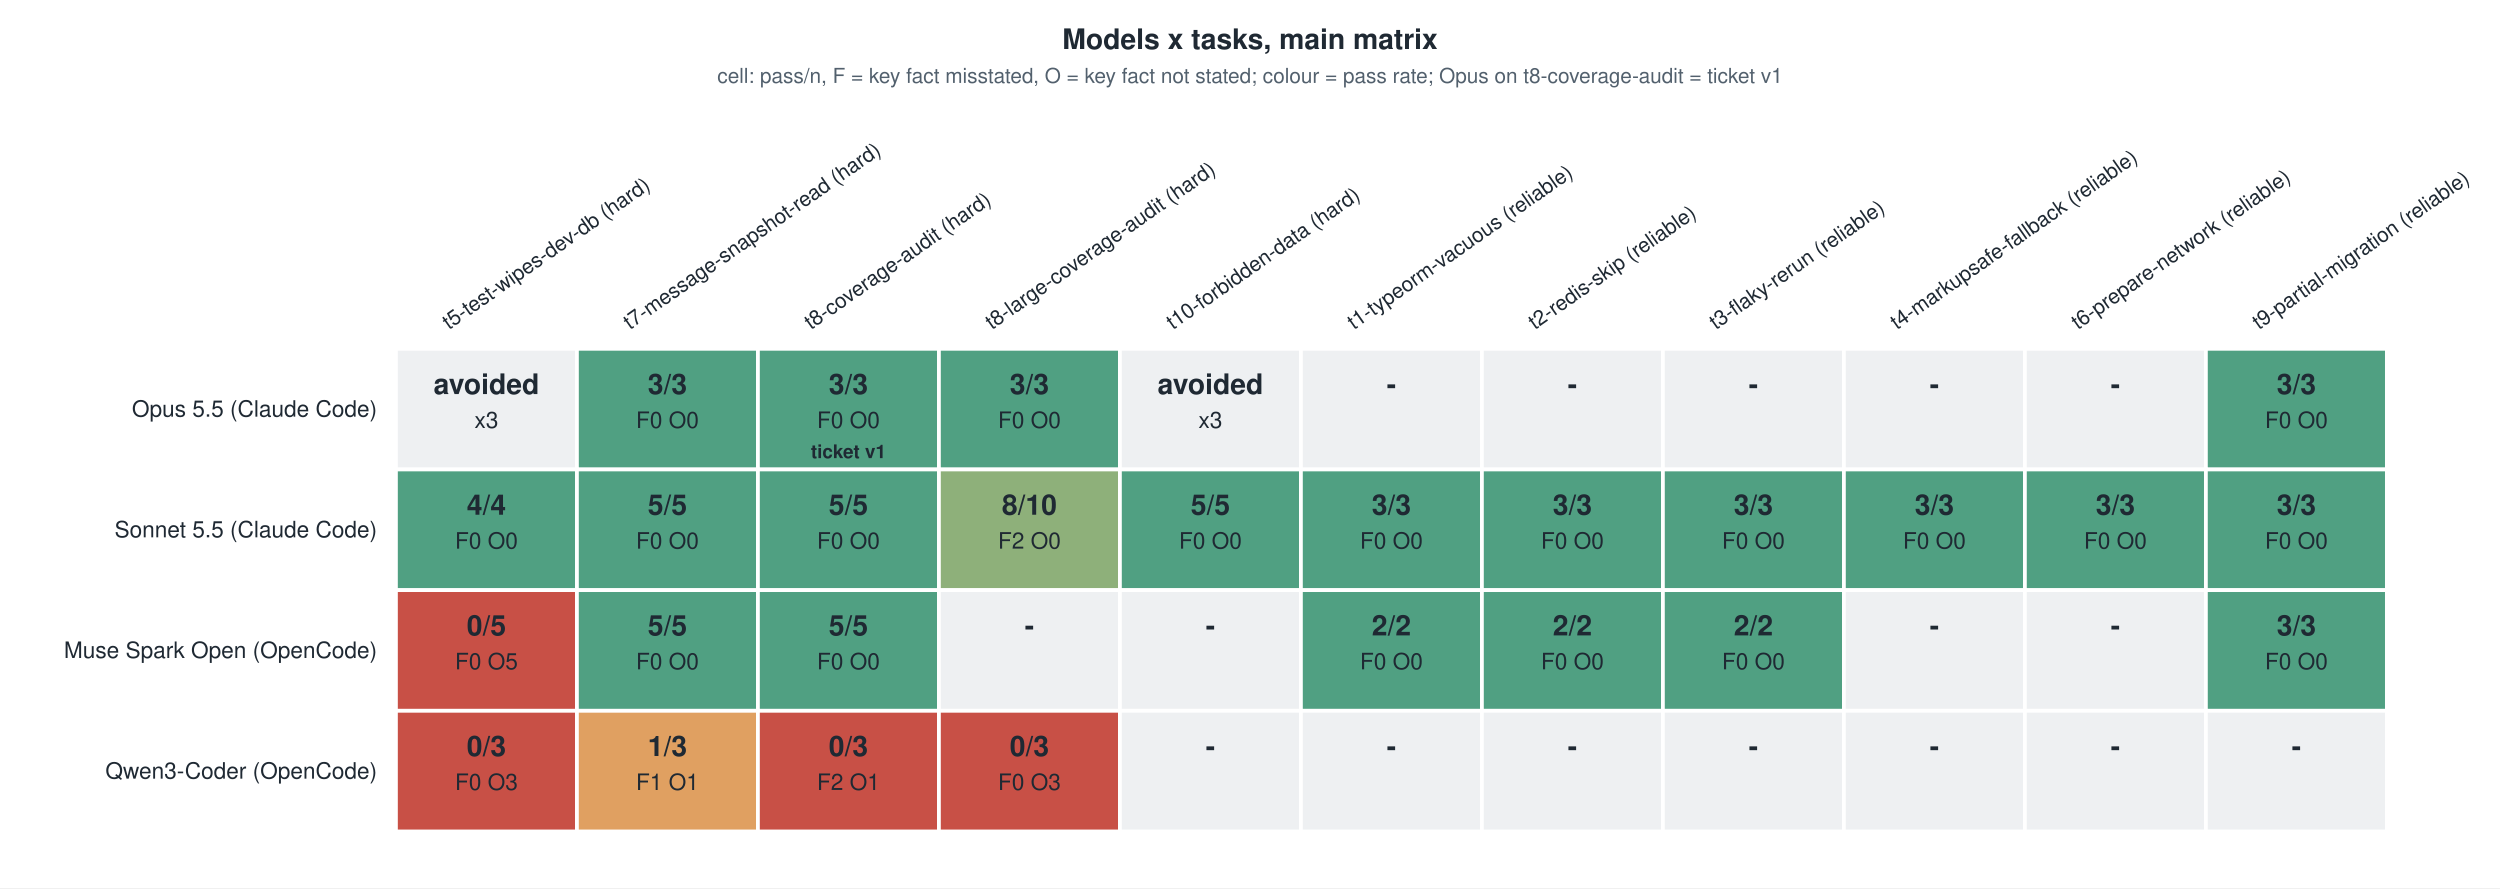
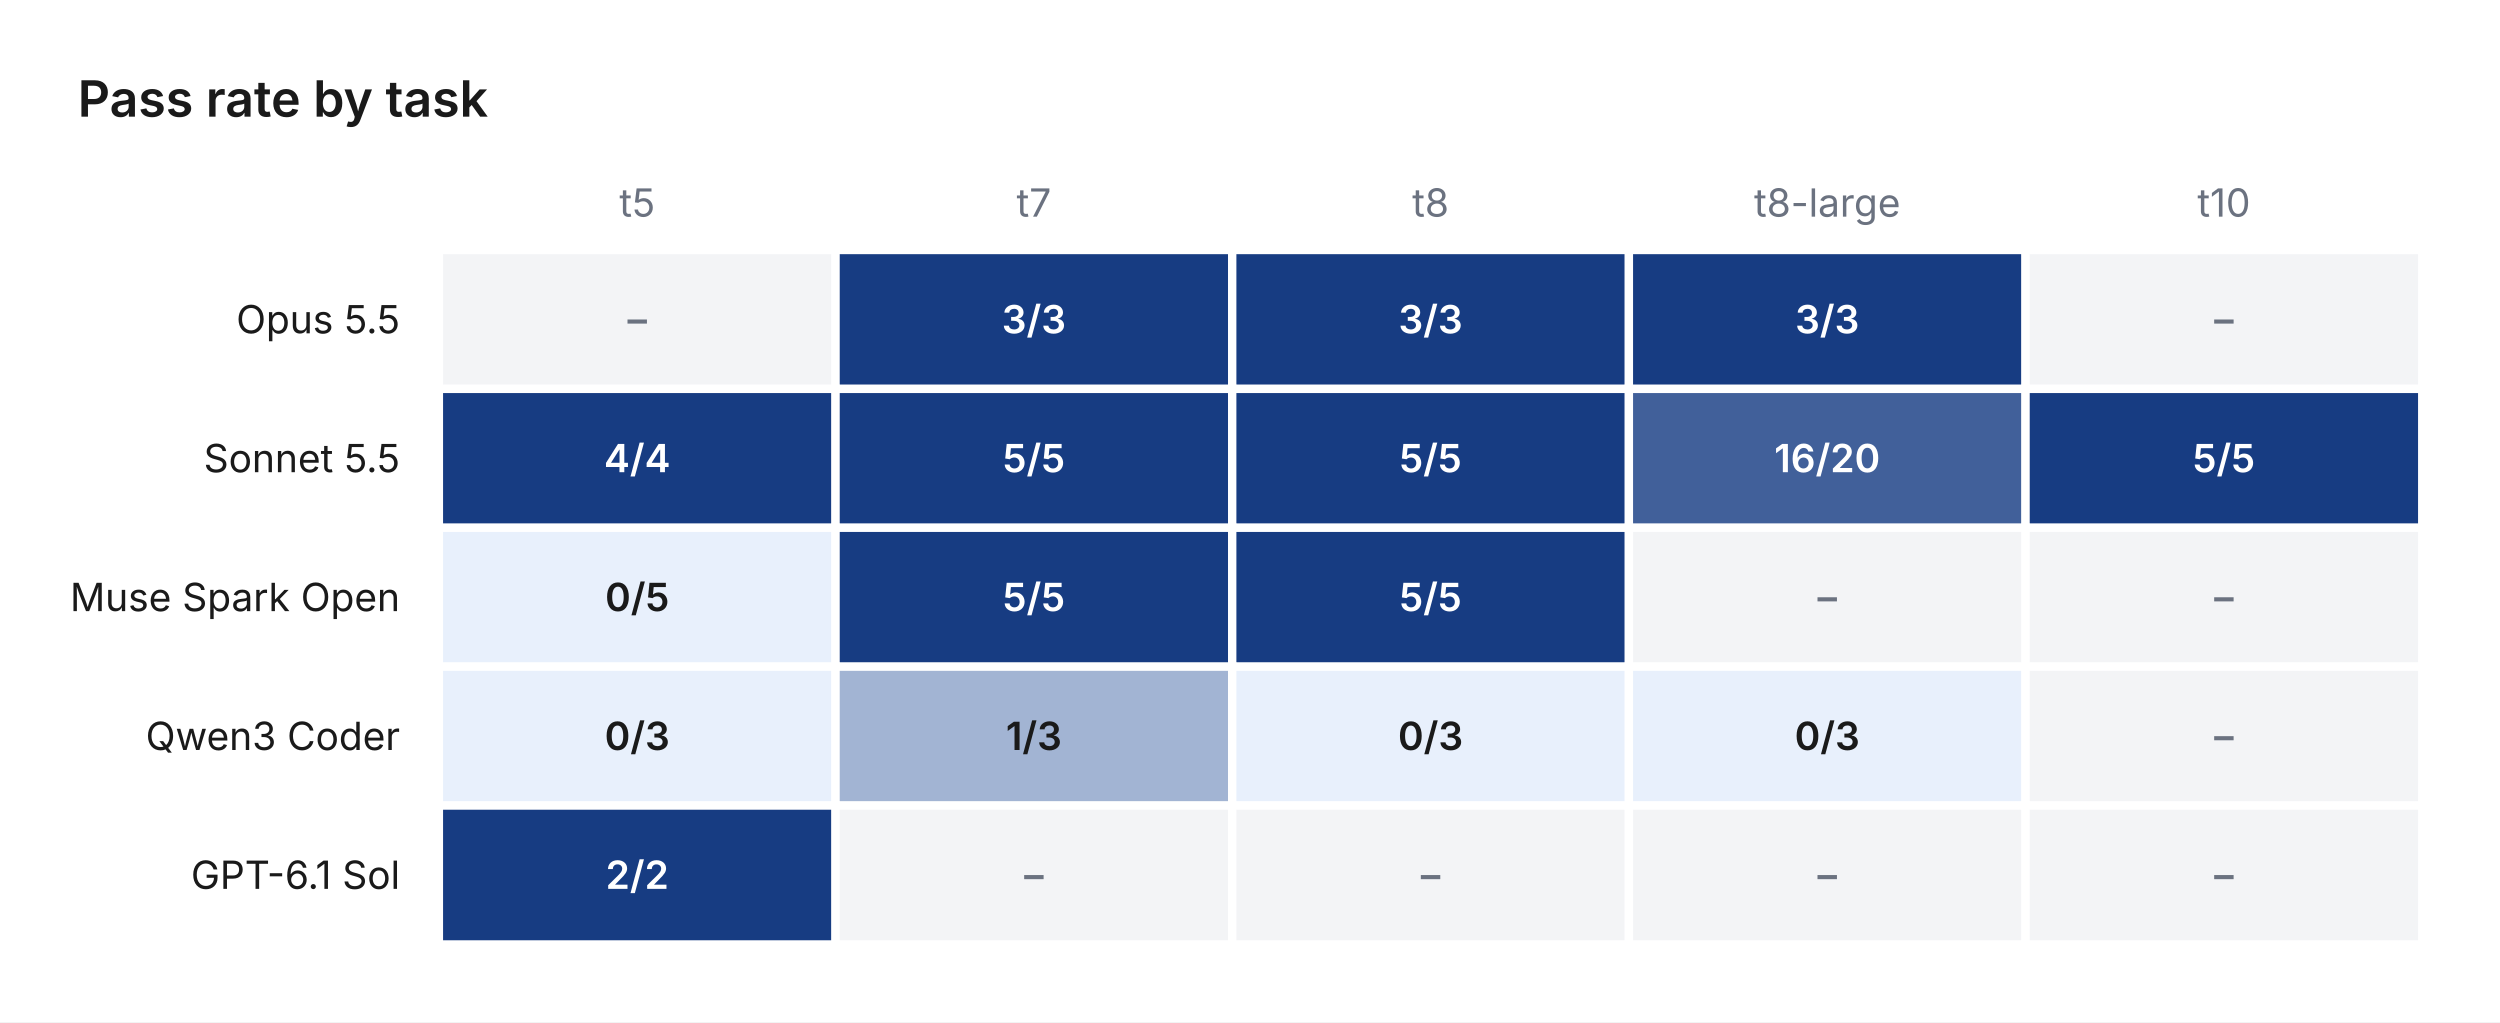
- <svg xmlns="http://www.w3.org/2000/svg" viewBox="0 0 1326 471" width="1326" height="471" role="img" aria-label="Models by tasks grid of pass rates" font-family="Helvetica,Arial,sans-serif">
-   <rect width="1326" height="471" fill="#ffffff" />
-   <text x="663.0" y="26.0" font-size="15" text-anchor="middle" fill="#1f2933" font-weight="bold">Models x tasks, main matrix</text>
-   <text x="663.0" y="44.0" font-size="11" text-anchor="middle" fill="#52606d" font-weight="normal">cell: pass/n, F = key fact misstated, O = key fact not stated; colour = pass rate; Opus on t8-coverage-audit = ticket v1</text>
-   <g transform="translate(238.0,175) rotate(-35)">
-     <text x="0.0" y="0.0" font-size="11" text-anchor="start" fill="#1f2933" font-weight="normal">t5-test-wipes-dev-db (hard)</text>
-   </g>
-   <g transform="translate(334.0,175) rotate(-35)">
-     <text x="0.0" y="0.0" font-size="11" text-anchor="start" fill="#1f2933" font-weight="normal">t7-message-snapshot-read (hard)</text>
-   </g>
-   <g transform="translate(430.0,175) rotate(-35)">
-     <text x="0.0" y="0.0" font-size="11" text-anchor="start" fill="#1f2933" font-weight="normal">t8-coverage-audit (hard)</text>
-   </g>
-   <g transform="translate(526.0,175) rotate(-35)">
-     <text x="0.0" y="0.0" font-size="11" text-anchor="start" fill="#1f2933" font-weight="normal">t8-large-coverage-audit (hard)</text>
-   </g>
-   <g transform="translate(622.0,175) rotate(-35)">
-     <text x="0.0" y="0.0" font-size="11" text-anchor="start" fill="#1f2933" font-weight="normal">t10-forbidden-data (hard)</text>
-   </g>
-   <g transform="translate(718.0,175) rotate(-35)">
-     <text x="0.0" y="0.0" font-size="11" text-anchor="start" fill="#1f2933" font-weight="normal">t1-typeorm-vacuous (reliable)</text>
-   </g>
-   <g transform="translate(814.0,175) rotate(-35)">
-     <text x="0.0" y="0.0" font-size="11" text-anchor="start" fill="#1f2933" font-weight="normal">t2-redis-skip (reliable)</text>
-   </g>
-   <g transform="translate(910.0,175) rotate(-35)">
-     <text x="0.0" y="0.0" font-size="11" text-anchor="start" fill="#1f2933" font-weight="normal">t3-flaky-rerun (reliable)</text>
-   </g>
-   <g transform="translate(1006.0,175) rotate(-35)">
-     <text x="0.0" y="0.0" font-size="11" text-anchor="start" fill="#1f2933" font-weight="normal">t4-markupsafe-fallback (reliable)</text>
-   </g>
-   <g transform="translate(1102.0,175) rotate(-35)">
-     <text x="0.0" y="0.0" font-size="11" text-anchor="start" fill="#1f2933" font-weight="normal">t6-prepare-network (reliable)</text>
-   </g>
-   <g transform="translate(1198.0,175) rotate(-35)">
-     <text x="0.0" y="0.0" font-size="11" text-anchor="start" fill="#1f2933" font-weight="normal">t9-partial-migration (reliable)</text>
-   </g>
-   <text x="200.0" y="221.0" font-size="12" text-anchor="end" fill="#1f2933" font-weight="normal">Opus 5.5 (Claude Code)</text>
-   <rect x="210" y="185" width="96" height="64" fill="#eef0f2" stroke="#fff" stroke-width="2" />
-   <text x="258.0" y="209.0" font-size="15" text-anchor="middle" fill="#1f2933" font-weight="bold">avoided</text>
-   <text x="258.0" y="227.0" font-size="12" text-anchor="middle" fill="#1f2933" font-weight="normal">x3</text>
-   <rect x="306" y="185" width="96" height="64" fill="#50a082" stroke="#fff" stroke-width="2" />
-   <text x="354.0" y="209.0" font-size="15" text-anchor="middle" fill="#1f2933" font-weight="bold">3/3</text>
-   <text x="354.0" y="227.0" font-size="12" text-anchor="middle" fill="#1f2933" font-weight="normal">F0 O0</text>
-   <rect x="402" y="185" width="96" height="64" fill="#50a082" stroke="#fff" stroke-width="2" />
-   <text x="450.0" y="209.0" font-size="15" text-anchor="middle" fill="#1f2933" font-weight="bold">3/3</text>
-   <text x="450.0" y="227.0" font-size="12" text-anchor="middle" fill="#1f2933" font-weight="normal">F0 O0</text>
-   <text x="450.0" y="243.0" font-size="10" text-anchor="middle" fill="#1f2933" font-weight="bold">ticket v1</text>
-   <rect x="498" y="185" width="96" height="64" fill="#50a082" stroke="#fff" stroke-width="2" />
-   <text x="546.0" y="209.0" font-size="15" text-anchor="middle" fill="#1f2933" font-weight="bold">3/3</text>
-   <text x="546.0" y="227.0" font-size="12" text-anchor="middle" fill="#1f2933" font-weight="normal">F0 O0</text>
-   <rect x="594" y="185" width="96" height="64" fill="#eef0f2" stroke="#fff" stroke-width="2" />
-   <text x="642.0" y="209.0" font-size="15" text-anchor="middle" fill="#1f2933" font-weight="bold">avoided</text>
-   <text x="642.0" y="227.0" font-size="12" text-anchor="middle" fill="#1f2933" font-weight="normal">x3</text>
-   <rect x="690" y="185" width="96" height="64" fill="#eef0f2" stroke="#fff" stroke-width="2" />
-   <text x="738.0" y="209.0" font-size="15" text-anchor="middle" fill="#1f2933" font-weight="bold">-</text>
-   <rect x="786" y="185" width="96" height="64" fill="#eef0f2" stroke="#fff" stroke-width="2" />
-   <text x="834.0" y="209.0" font-size="15" text-anchor="middle" fill="#1f2933" font-weight="bold">-</text>
-   <rect x="882" y="185" width="96" height="64" fill="#eef0f2" stroke="#fff" stroke-width="2" />
-   <text x="930.0" y="209.0" font-size="15" text-anchor="middle" fill="#1f2933" font-weight="bold">-</text>
-   <rect x="978" y="185" width="96" height="64" fill="#eef0f2" stroke="#fff" stroke-width="2" />
-   <text x="1026.0" y="209.0" font-size="15" text-anchor="middle" fill="#1f2933" font-weight="bold">-</text>
-   <rect x="1074" y="185" width="96" height="64" fill="#eef0f2" stroke="#fff" stroke-width="2" />
-   <text x="1122.0" y="209.0" font-size="15" text-anchor="middle" fill="#1f2933" font-weight="bold">-</text>
-   <rect x="1170" y="185" width="96" height="64" fill="#50a082" stroke="#fff" stroke-width="2" />
-   <text x="1218.0" y="209.0" font-size="15" text-anchor="middle" fill="#1f2933" font-weight="bold">3/3</text>
-   <text x="1218.0" y="227.0" font-size="12" text-anchor="middle" fill="#1f2933" font-weight="normal">F0 O0</text>
-   <text x="200.0" y="285.0" font-size="12" text-anchor="end" fill="#1f2933" font-weight="normal">Sonnet 5.5 (Claude Code)</text>
-   <rect x="210" y="249" width="96" height="64" fill="#50a082" stroke="#fff" stroke-width="2" />
-   <text x="258.0" y="273.0" font-size="15" text-anchor="middle" fill="#1f2933" font-weight="bold">4/4</text>
-   <text x="258.0" y="291.0" font-size="12" text-anchor="middle" fill="#1f2933" font-weight="normal">F0 O0</text>
-   <rect x="306" y="249" width="96" height="64" fill="#50a082" stroke="#fff" stroke-width="2" />
-   <text x="354.0" y="273.0" font-size="15" text-anchor="middle" fill="#1f2933" font-weight="bold">5/5</text>
-   <text x="354.0" y="291.0" font-size="12" text-anchor="middle" fill="#1f2933" font-weight="normal">F0 O0</text>
-   <rect x="402" y="249" width="96" height="64" fill="#50a082" stroke="#fff" stroke-width="2" />
-   <text x="450.0" y="273.0" font-size="15" text-anchor="middle" fill="#1f2933" font-weight="bold">5/5</text>
-   <text x="450.0" y="291.0" font-size="12" text-anchor="middle" fill="#1f2933" font-weight="normal">F0 O0</text>
-   <rect x="498" y="249" width="96" height="64" fill="#8eb07a" stroke="#fff" stroke-width="2" />
-   <text x="546.0" y="273.0" font-size="15" text-anchor="middle" fill="#1f2933" font-weight="bold">8/10</text>
-   <text x="546.0" y="291.0" font-size="12" text-anchor="middle" fill="#1f2933" font-weight="normal">F2 O0</text>
-   <rect x="594" y="249" width="96" height="64" fill="#50a082" stroke="#fff" stroke-width="2" />
-   <text x="642.0" y="273.0" font-size="15" text-anchor="middle" fill="#1f2933" font-weight="bold">5/5</text>
-   <text x="642.0" y="291.0" font-size="12" text-anchor="middle" fill="#1f2933" font-weight="normal">F0 O0</text>
-   <rect x="690" y="249" width="96" height="64" fill="#50a082" stroke="#fff" stroke-width="2" />
-   <text x="738.0" y="273.0" font-size="15" text-anchor="middle" fill="#1f2933" font-weight="bold">3/3</text>
-   <text x="738.0" y="291.0" font-size="12" text-anchor="middle" fill="#1f2933" font-weight="normal">F0 O0</text>
-   <rect x="786" y="249" width="96" height="64" fill="#50a082" stroke="#fff" stroke-width="2" />
-   <text x="834.0" y="273.0" font-size="15" text-anchor="middle" fill="#1f2933" font-weight="bold">3/3</text>
-   <text x="834.0" y="291.0" font-size="12" text-anchor="middle" fill="#1f2933" font-weight="normal">F0 O0</text>
-   <rect x="882" y="249" width="96" height="64" fill="#50a082" stroke="#fff" stroke-width="2" />
-   <text x="930.0" y="273.0" font-size="15" text-anchor="middle" fill="#1f2933" font-weight="bold">3/3</text>
-   <text x="930.0" y="291.0" font-size="12" text-anchor="middle" fill="#1f2933" font-weight="normal">F0 O0</text>
-   <rect x="978" y="249" width="96" height="64" fill="#50a082" stroke="#fff" stroke-width="2" />
-   <text x="1026.0" y="273.0" font-size="15" text-anchor="middle" fill="#1f2933" font-weight="bold">3/3</text>
-   <text x="1026.0" y="291.0" font-size="12" text-anchor="middle" fill="#1f2933" font-weight="normal">F0 O0</text>
-   <rect x="1074" y="249" width="96" height="64" fill="#50a082" stroke="#fff" stroke-width="2" />
-   <text x="1122.0" y="273.0" font-size="15" text-anchor="middle" fill="#1f2933" font-weight="bold">3/3</text>
-   <text x="1122.0" y="291.0" font-size="12" text-anchor="middle" fill="#1f2933" font-weight="normal">F0 O0</text>
-   <rect x="1170" y="249" width="96" height="64" fill="#50a082" stroke="#fff" stroke-width="2" />
-   <text x="1218.0" y="273.0" font-size="15" text-anchor="middle" fill="#1f2933" font-weight="bold">3/3</text>
-   <text x="1218.0" y="291.0" font-size="12" text-anchor="middle" fill="#1f2933" font-weight="normal">F0 O0</text>
-   <text x="200.0" y="349.0" font-size="12" text-anchor="end" fill="#1f2933" font-weight="normal">Muse Spark Open (OpenCode)</text>
-   <rect x="210" y="313" width="96" height="64" fill="#c85046" stroke="#fff" stroke-width="2" />
-   <text x="258.0" y="337.0" font-size="15" text-anchor="middle" fill="#1f2933" font-weight="bold">0/5</text>
-   <text x="258.0" y="355.0" font-size="12" text-anchor="middle" fill="#1f2933" font-weight="normal">F0 O5</text>
-   <rect x="306" y="313" width="96" height="64" fill="#50a082" stroke="#fff" stroke-width="2" />
-   <text x="354.0" y="337.0" font-size="15" text-anchor="middle" fill="#1f2933" font-weight="bold">5/5</text>
-   <text x="354.0" y="355.0" font-size="12" text-anchor="middle" fill="#1f2933" font-weight="normal">F0 O0</text>
-   <rect x="402" y="313" width="96" height="64" fill="#50a082" stroke="#fff" stroke-width="2" />
-   <text x="450.0" y="337.0" font-size="15" text-anchor="middle" fill="#1f2933" font-weight="bold">5/5</text>
-   <text x="450.0" y="355.0" font-size="12" text-anchor="middle" fill="#1f2933" font-weight="normal">F0 O0</text>
-   <rect x="498" y="313" width="96" height="64" fill="#eef0f2" stroke="#fff" stroke-width="2" />
-   <text x="546.0" y="337.0" font-size="15" text-anchor="middle" fill="#1f2933" font-weight="bold">-</text>
-   <rect x="594" y="313" width="96" height="64" fill="#eef0f2" stroke="#fff" stroke-width="2" />
-   <text x="642.0" y="337.0" font-size="15" text-anchor="middle" fill="#1f2933" font-weight="bold">-</text>
-   <rect x="690" y="313" width="96" height="64" fill="#50a082" stroke="#fff" stroke-width="2" />
-   <text x="738.0" y="337.0" font-size="15" text-anchor="middle" fill="#1f2933" font-weight="bold">2/2</text>
-   <text x="738.0" y="355.0" font-size="12" text-anchor="middle" fill="#1f2933" font-weight="normal">F0 O0</text>
-   <rect x="786" y="313" width="96" height="64" fill="#50a082" stroke="#fff" stroke-width="2" />
-   <text x="834.0" y="337.0" font-size="15" text-anchor="middle" fill="#1f2933" font-weight="bold">2/2</text>
-   <text x="834.0" y="355.0" font-size="12" text-anchor="middle" fill="#1f2933" font-weight="normal">F0 O0</text>
-   <rect x="882" y="313" width="96" height="64" fill="#50a082" stroke="#fff" stroke-width="2" />
-   <text x="930.0" y="337.0" font-size="15" text-anchor="middle" fill="#1f2933" font-weight="bold">2/2</text>
-   <text x="930.0" y="355.0" font-size="12" text-anchor="middle" fill="#1f2933" font-weight="normal">F0 O0</text>
-   <rect x="978" y="313" width="96" height="64" fill="#eef0f2" stroke="#fff" stroke-width="2" />
-   <text x="1026.0" y="337.0" font-size="15" text-anchor="middle" fill="#1f2933" font-weight="bold">-</text>
-   <rect x="1074" y="313" width="96" height="64" fill="#eef0f2" stroke="#fff" stroke-width="2" />
-   <text x="1122.0" y="337.0" font-size="15" text-anchor="middle" fill="#1f2933" font-weight="bold">-</text>
-   <rect x="1170" y="313" width="96" height="64" fill="#50a082" stroke="#fff" stroke-width="2" />
-   <text x="1218.0" y="337.0" font-size="15" text-anchor="middle" fill="#1f2933" font-weight="bold">3/3</text>
-   <text x="1218.0" y="355.0" font-size="12" text-anchor="middle" fill="#1f2933" font-weight="normal">F0 O0</text>
-   <text x="200.0" y="413.0" font-size="12" text-anchor="end" fill="#1f2933" font-weight="normal">Qwen3-Coder (OpenCode)</text>
-   <rect x="210" y="377" width="96" height="64" fill="#c85046" stroke="#fff" stroke-width="2" />
-   <text x="258.0" y="401.0" font-size="15" text-anchor="middle" fill="#1f2933" font-weight="bold">0/3</text>
-   <text x="258.0" y="419.0" font-size="12" text-anchor="middle" fill="#1f2933" font-weight="normal">F0 O3</text>
-   <rect x="306" y="377" width="96" height="64" fill="#e0a061" stroke="#fff" stroke-width="2" />
-   <text x="354.0" y="401.0" font-size="15" text-anchor="middle" fill="#1f2933" font-weight="bold">1/3</text>
-   <text x="354.0" y="419.0" font-size="12" text-anchor="middle" fill="#1f2933" font-weight="normal">F1 O1</text>
-   <rect x="402" y="377" width="96" height="64" fill="#c85046" stroke="#fff" stroke-width="2" />
-   <text x="450.0" y="401.0" font-size="15" text-anchor="middle" fill="#1f2933" font-weight="bold">0/3</text>
-   <text x="450.0" y="419.0" font-size="12" text-anchor="middle" fill="#1f2933" font-weight="normal">F2 O1</text>
-   <rect x="498" y="377" width="96" height="64" fill="#c85046" stroke="#fff" stroke-width="2" />
-   <text x="546.0" y="401.0" font-size="15" text-anchor="middle" fill="#1f2933" font-weight="bold">0/3</text>
-   <text x="546.0" y="419.0" font-size="12" text-anchor="middle" fill="#1f2933" font-weight="normal">F0 O3</text>
-   <rect x="594" y="377" width="96" height="64" fill="#eef0f2" stroke="#fff" stroke-width="2" />
-   <text x="642.0" y="401.0" font-size="15" text-anchor="middle" fill="#1f2933" font-weight="bold">-</text>
-   <rect x="690" y="377" width="96" height="64" fill="#eef0f2" stroke="#fff" stroke-width="2" />
-   <text x="738.0" y="401.0" font-size="15" text-anchor="middle" fill="#1f2933" font-weight="bold">-</text>
-   <rect x="786" y="377" width="96" height="64" fill="#eef0f2" stroke="#fff" stroke-width="2" />
-   <text x="834.0" y="401.0" font-size="15" text-anchor="middle" fill="#1f2933" font-weight="bold">-</text>
-   <rect x="882" y="377" width="96" height="64" fill="#eef0f2" stroke="#fff" stroke-width="2" />
-   <text x="930.0" y="401.0" font-size="15" text-anchor="middle" fill="#1f2933" font-weight="bold">-</text>
-   <rect x="978" y="377" width="96" height="64" fill="#eef0f2" stroke="#fff" stroke-width="2" />
-   <text x="1026.0" y="401.0" font-size="15" text-anchor="middle" fill="#1f2933" font-weight="bold">-</text>
-   <rect x="1074" y="377" width="96" height="64" fill="#eef0f2" stroke="#fff" stroke-width="2" />
-   <text x="1122.0" y="401.0" font-size="15" text-anchor="middle" fill="#1f2933" font-weight="bold">-</text>
-   <rect x="1170" y="377" width="96" height="64" fill="#eef0f2" stroke="#fff" stroke-width="2" />
-   <text x="1218.0" y="401.0" font-size="15" text-anchor="middle" fill="#1f2933" font-weight="bold">-</text>
+ <svg xmlns="http://www.w3.org/2000/svg" viewBox="0 0 900 368" width="900" height="368" role="img" aria-label="Pass counts per model and hard-set task" font-family="Inter,'Helvetica Neue',Helvetica,Arial,sans-serif">
+   <rect width="900" height="368" fill="#ffffff" />
+   <text x="28.0" y="42.0" font-size="18" text-anchor="start" fill="#1a1a1a" font-weight="600">Pass rate by task</text>
+   <text x="229.4" y="78.0" font-size="14" text-anchor="middle" fill="#6b7280" font-weight="normal">t5</text>
+   <text x="372.2" y="78.0" font-size="14" text-anchor="middle" fill="#6b7280" font-weight="normal">t7</text>
+   <text x="515.0" y="78.0" font-size="14" text-anchor="middle" fill="#6b7280" font-weight="normal">t8</text>
+   <text x="657.8" y="78.0" font-size="14" text-anchor="middle" fill="#6b7280" font-weight="normal">t8-large</text>
+   <text x="800.6" y="78.0" font-size="14" text-anchor="middle" fill="#6b7280" font-weight="normal">t10</text>
+   <text x="144.0" y="120.0" font-size="14" text-anchor="end" fill="#1a1a1a" font-weight="normal">Opus 5.5</text>
+   <rect x="158.0" y="90" width="142.8" height="50" fill="#f3f4f6" stroke="#fff" stroke-width="3" />
+   <text x="229.4" y="120.0" font-size="14" text-anchor="middle" fill="#6b7280" font-weight="600">–</text>
+   <rect x="300.8" y="90" width="142.8" height="50" fill="#173c82" stroke="#fff" stroke-width="3" />
+   <text x="372.2" y="120.0" font-size="14" text-anchor="middle" fill="#fff" font-weight="600">3/3</text>
+   <rect x="443.6" y="90" width="142.8" height="50" fill="#173c82" stroke="#fff" stroke-width="3" />
+   <text x="515.0" y="120.0" font-size="14" text-anchor="middle" fill="#fff" font-weight="600">3/3</text>
+   <rect x="586.4" y="90" width="142.8" height="50" fill="#173c82" stroke="#fff" stroke-width="3" />
+   <text x="657.8" y="120.0" font-size="14" text-anchor="middle" fill="#fff" font-weight="600">3/3</text>
+   <rect x="729.2" y="90" width="142.8" height="50" fill="#f3f4f6" stroke="#fff" stroke-width="3" />
+   <text x="800.6" y="120.0" font-size="14" text-anchor="middle" fill="#6b7280" font-weight="600">–</text>
+   <text x="144.0" y="170.0" font-size="14" text-anchor="end" fill="#1a1a1a" font-weight="normal">Sonnet 5.5</text>
+   <rect x="158.0" y="140" width="142.8" height="50" fill="#173c82" stroke="#fff" stroke-width="3" />
+   <text x="229.4" y="170.0" font-size="14" text-anchor="middle" fill="#fff" font-weight="600">4/4</text>
+   <rect x="300.8" y="140" width="142.8" height="50" fill="#173c82" stroke="#fff" stroke-width="3" />
+   <text x="372.2" y="170.0" font-size="14" text-anchor="middle" fill="#fff" font-weight="600">5/5</text>
+   <rect x="443.6" y="140" width="142.8" height="50" fill="#173c82" stroke="#fff" stroke-width="3" />
+   <text x="515.0" y="170.0" font-size="14" text-anchor="middle" fill="#fff" font-weight="600">5/5</text>
+   <rect x="586.4" y="140" width="142.8" height="50" fill="#41609a" stroke="#fff" stroke-width="3" />
+   <text x="657.8" y="170.0" font-size="14" text-anchor="middle" fill="#fff" font-weight="600">16/20</text>
+   <rect x="729.2" y="140" width="142.8" height="50" fill="#173c82" stroke="#fff" stroke-width="3" />
+   <text x="800.6" y="170.0" font-size="14" text-anchor="middle" fill="#fff" font-weight="600">5/5</text>
+   <text x="144.0" y="220.0" font-size="14" text-anchor="end" fill="#1a1a1a" font-weight="normal">Muse Spark Open</text>
+   <rect x="158.0" y="190" width="142.8" height="50" fill="#e8f0fc" stroke="#fff" stroke-width="3" />
+   <text x="229.4" y="220.0" font-size="14" text-anchor="middle" fill="#1a1a1a" font-weight="600">0/5</text>
+   <rect x="300.8" y="190" width="142.8" height="50" fill="#173c82" stroke="#fff" stroke-width="3" />
+   <text x="372.2" y="220.0" font-size="14" text-anchor="middle" fill="#fff" font-weight="600">5/5</text>
+   <rect x="443.6" y="190" width="142.8" height="50" fill="#173c82" stroke="#fff" stroke-width="3" />
+   <text x="515.0" y="220.0" font-size="14" text-anchor="middle" fill="#fff" font-weight="600">5/5</text>
+   <rect x="586.4" y="190" width="142.8" height="50" fill="#f3f4f6" stroke="#fff" stroke-width="3" />
+   <text x="657.8" y="220.0" font-size="14" text-anchor="middle" fill="#6b7280" font-weight="600">–</text>
+   <rect x="729.2" y="190" width="142.8" height="50" fill="#f3f4f6" stroke="#fff" stroke-width="3" />
+   <text x="800.6" y="220.0" font-size="14" text-anchor="middle" fill="#6b7280" font-weight="600">–</text>
+   <text x="144.0" y="270.0" font-size="14" text-anchor="end" fill="#1a1a1a" font-weight="normal">Qwen3 Coder</text>
+   <rect x="158.0" y="240" width="142.8" height="50" fill="#e8f0fc" stroke="#fff" stroke-width="3" />
+   <text x="229.4" y="270.0" font-size="14" text-anchor="middle" fill="#1a1a1a" font-weight="600">0/3</text>
+   <rect x="300.8" y="240" width="142.8" height="50" fill="#a2b4d3" stroke="#fff" stroke-width="3" />
+   <text x="372.2" y="270.0" font-size="14" text-anchor="middle" fill="#1a1a1a" font-weight="600">1/3</text>
+   <rect x="443.6" y="240" width="142.8" height="50" fill="#e8f0fc" stroke="#fff" stroke-width="3" />
+   <text x="515.0" y="270.0" font-size="14" text-anchor="middle" fill="#1a1a1a" font-weight="600">0/3</text>
+   <rect x="586.4" y="240" width="142.8" height="50" fill="#e8f0fc" stroke="#fff" stroke-width="3" />
+   <text x="657.8" y="270.0" font-size="14" text-anchor="middle" fill="#1a1a1a" font-weight="600">0/3</text>
+   <rect x="729.2" y="240" width="142.8" height="50" fill="#f3f4f6" stroke="#fff" stroke-width="3" />
+   <text x="800.6" y="270.0" font-size="14" text-anchor="middle" fill="#6b7280" font-weight="600">–</text>
+   <text x="144.0" y="320.0" font-size="14" text-anchor="end" fill="#1a1a1a" font-weight="normal">GPT-6.1 Sol</text>
+   <rect x="158.0" y="290" width="142.8" height="50" fill="#173c82" stroke="#fff" stroke-width="3" />
+   <text x="229.4" y="320.0" font-size="14" text-anchor="middle" fill="#fff" font-weight="600">2/2</text>
+   <rect x="300.8" y="290" width="142.8" height="50" fill="#f3f4f6" stroke="#fff" stroke-width="3" />
+   <text x="372.2" y="320.0" font-size="14" text-anchor="middle" fill="#6b7280" font-weight="600">–</text>
+   <rect x="443.6" y="290" width="142.8" height="50" fill="#f3f4f6" stroke="#fff" stroke-width="3" />
+   <text x="515.0" y="320.0" font-size="14" text-anchor="middle" fill="#6b7280" font-weight="600">–</text>
+   <rect x="586.4" y="290" width="142.8" height="50" fill="#f3f4f6" stroke="#fff" stroke-width="3" />
+   <text x="657.8" y="320.0" font-size="14" text-anchor="middle" fill="#6b7280" font-weight="600">–</text>
+   <rect x="729.2" y="290" width="142.8" height="50" fill="#f3f4f6" stroke="#fff" stroke-width="3" />
+   <text x="800.6" y="320.0" font-size="14" text-anchor="middle" fill="#6b7280" font-weight="600">–</text>
</svg>
